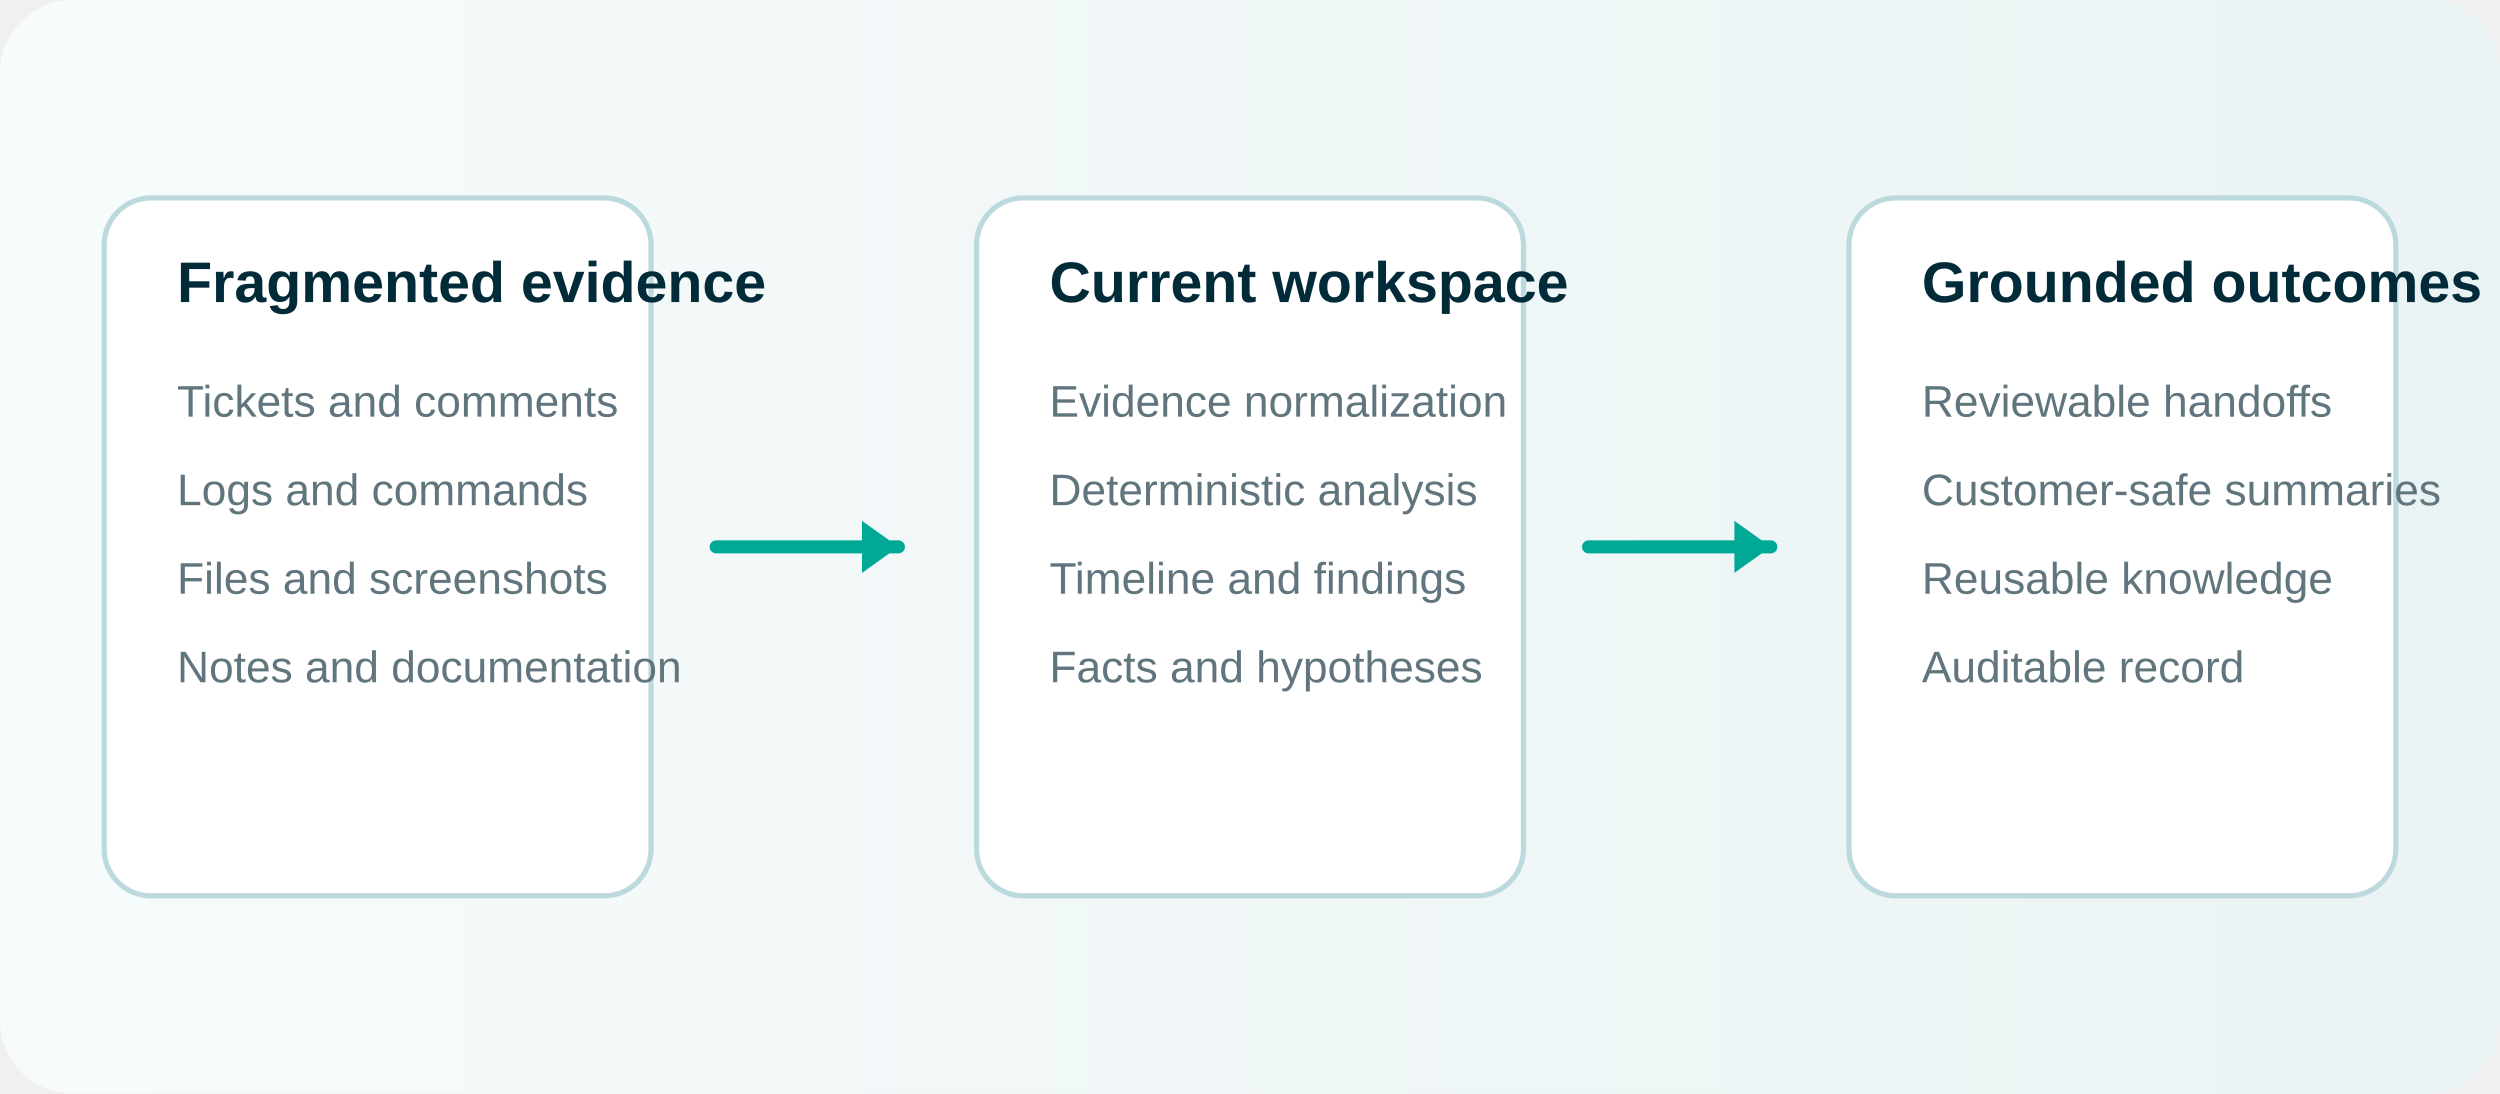
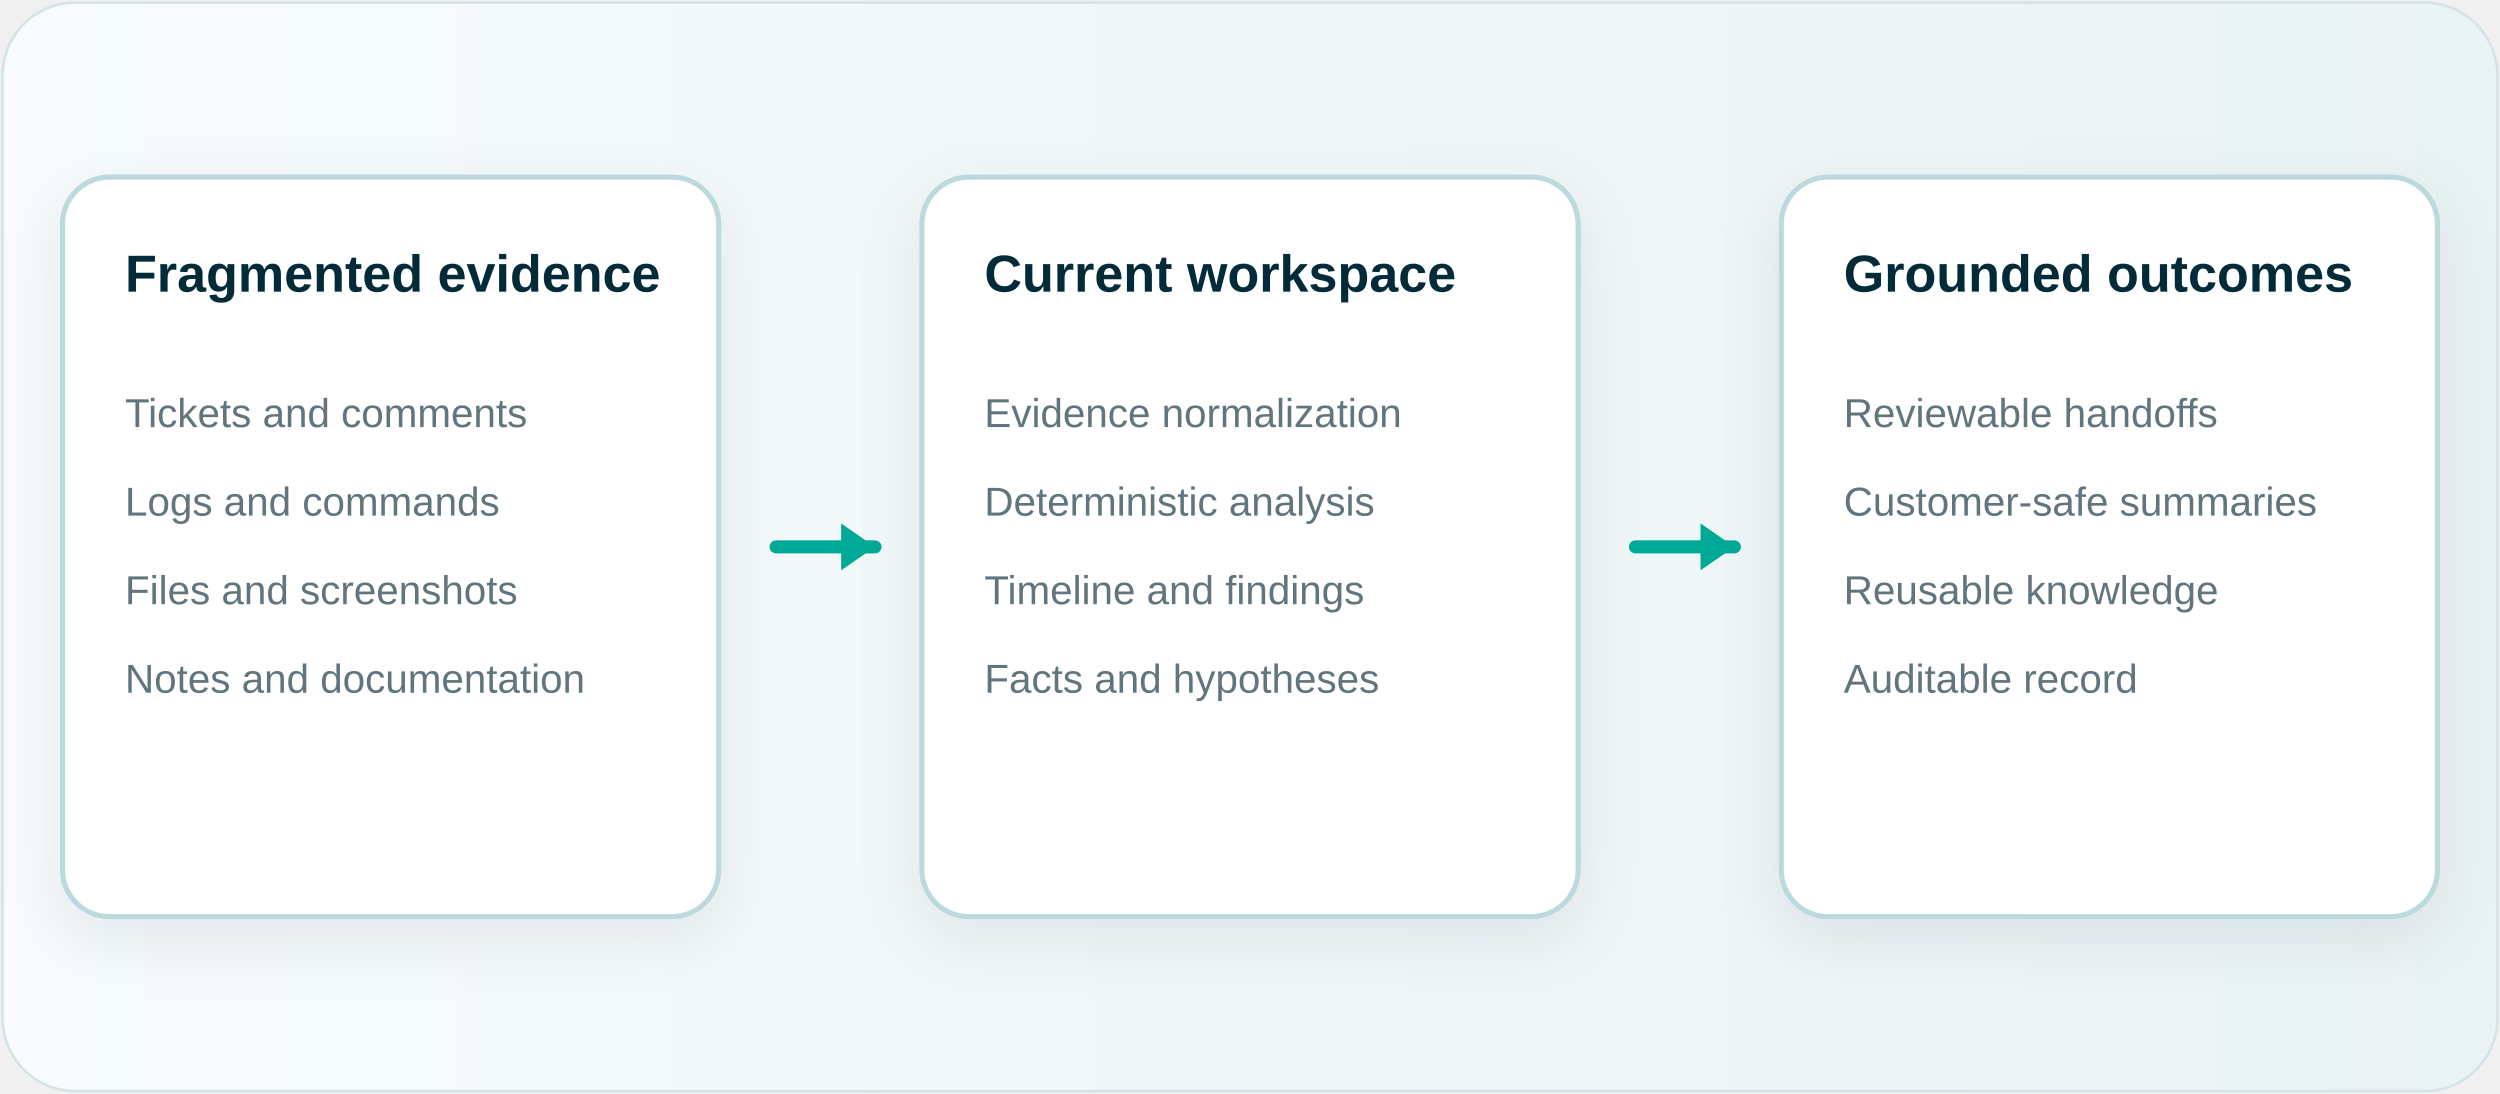
<svg xmlns="http://www.w3.org/2000/svg" viewBox="0 0 960 420" role="img" aria-labelledby="title desc">
  <defs>
    <linearGradient id="panel" x1="0" x2="1">
      <stop offset="0" stop-color="#F7FBFB" />
      <stop offset="1" stop-color="#EAF3F4" />
    </linearGradient>
+     <filter id="shadow" x="-10%" y="-10%" width="120%" height="130%">
+       <feDropShadow dx="0" dy="8" stdDeviation="12" flood-color="#022B3A" flood-opacity="0.08" />
+     </filter>
  </defs>
-   <rect width="960" height="420" rx="28" fill="url(#panel)" />
+   <rect x="1" y="1" width="958" height="418" rx="28" fill="url(#panel)" stroke="#D4E4E6" />
  <g font-family="Arial, sans-serif">
-     <g fill="#FFFFFF" stroke="#BCDADD" stroke-width="2">
-       <rect x="40" y="76" width="210" height="268" rx="18" />
-       <rect x="375" y="76" width="210" height="268" rx="18" />
-       <rect x="710" y="76" width="210" height="268" rx="18" />
+     <g fill="#FFFFFF" stroke="#BCDADD" stroke-width="2" filter="url(#shadow)">
+       <rect x="24" y="68" width="252" height="284" rx="18" />
+       <rect x="354" y="68" width="252" height="284" rx="18" />
+       <rect x="684" y="68" width="252" height="284" rx="18" />
    </g>
-     <g fill="#022B3A" font-weight="700" font-size="22">
-       <text x="68" y="116">Fragmented evidence</text>
-       <text x="403" y="116">Current workspace</text>
-       <text x="738" y="116">Grounded outcomes</text>
+     <g fill="#022B3A" font-weight="700" font-size="20">
+       <text x="48" y="112">Fragmented evidence</text>
+       <text x="378" y="112">Current workspace</text>
+       <text x="708" y="112">Grounded outcomes</text>
    </g>
-     <g fill="#60757D" font-size="17">
-       <text x="68" y="160">Tickets and comments</text>
-       <text x="68" y="194">Logs and commands</text>
-       <text x="68" y="228">Files and screenshots</text>
-       <text x="68" y="262">Notes and documentation</text>
-       <text x="403" y="160">Evidence normalization</text>
-       <text x="403" y="194">Deterministic analysis</text>
-       <text x="403" y="228">Timeline and findings</text>
-       <text x="403" y="262">Facts and hypotheses</text>
-       <text x="738" y="160">Reviewable handoffs</text>
-       <text x="738" y="194">Customer-safe summaries</text>
-       <text x="738" y="228">Reusable knowledge</text>
-       <text x="738" y="262">Auditable record</text>
+     <g fill="#60757D" font-size="15.5">
+       <text x="48" y="164">Tickets and comments</text>
+       <text x="48" y="198">Logs and commands</text>
+       <text x="48" y="232">Files and screenshots</text>
+       <text x="48" y="266">Notes and documentation</text>
+       <text x="378" y="164">Evidence normalization</text>
+       <text x="378" y="198">Deterministic analysis</text>
+       <text x="378" y="232">Timeline and findings</text>
+       <text x="378" y="266">Facts and hypotheses</text>
+       <text x="708" y="164">Reviewable handoffs</text>
+       <text x="708" y="198">Customer-safe summaries</text>
+       <text x="708" y="232">Reusable knowledge</text>
+       <text x="708" y="266">Auditable record</text>
    </g>
-     <g stroke="#00A896" stroke-width="5" fill="none" stroke-linecap="round">
-       <path d="M275 210h70" />
-       <path d="M610 210h70" />
+     <g stroke="#00A896" stroke-width="5" fill="none" stroke-linecap="round" stroke-linejoin="round">
+       <path d="M298 210h38" />
+       <path d="M628 210h38" />
    </g>
    <g fill="#00A896">
-       <path d="M345 210l-14-10v20z" />
-       <path d="M680 210l-14-10v20z" />
+       <path d="M336 210l-13-9v18z" />
+       <path d="M666 210l-13-9v18z" />
    </g>
  </g>
</svg>
